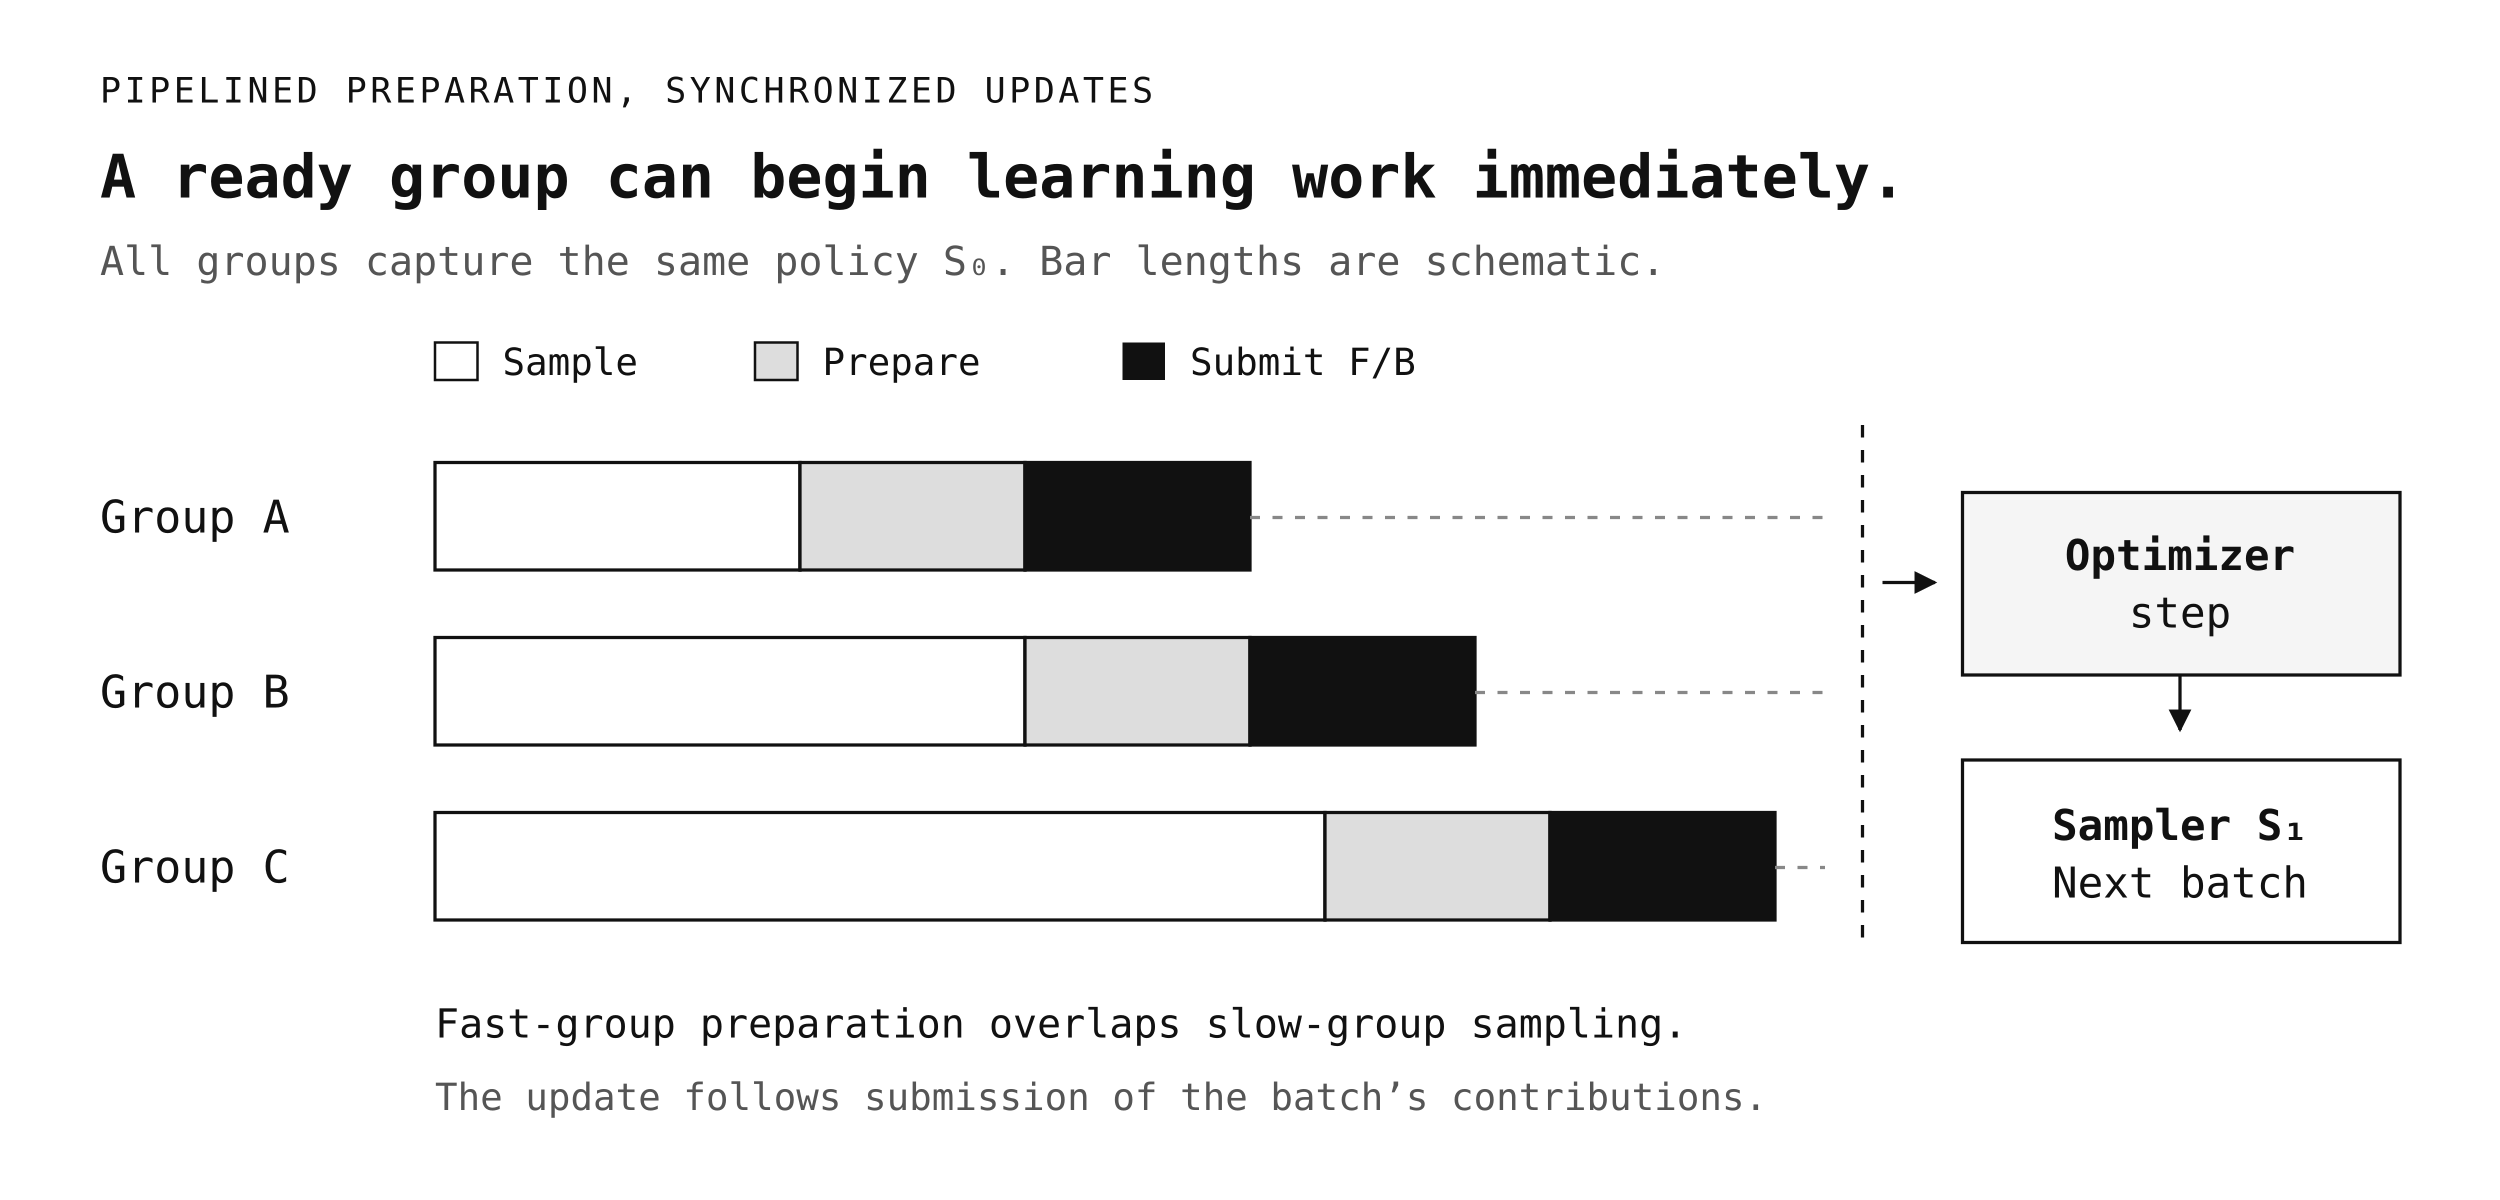
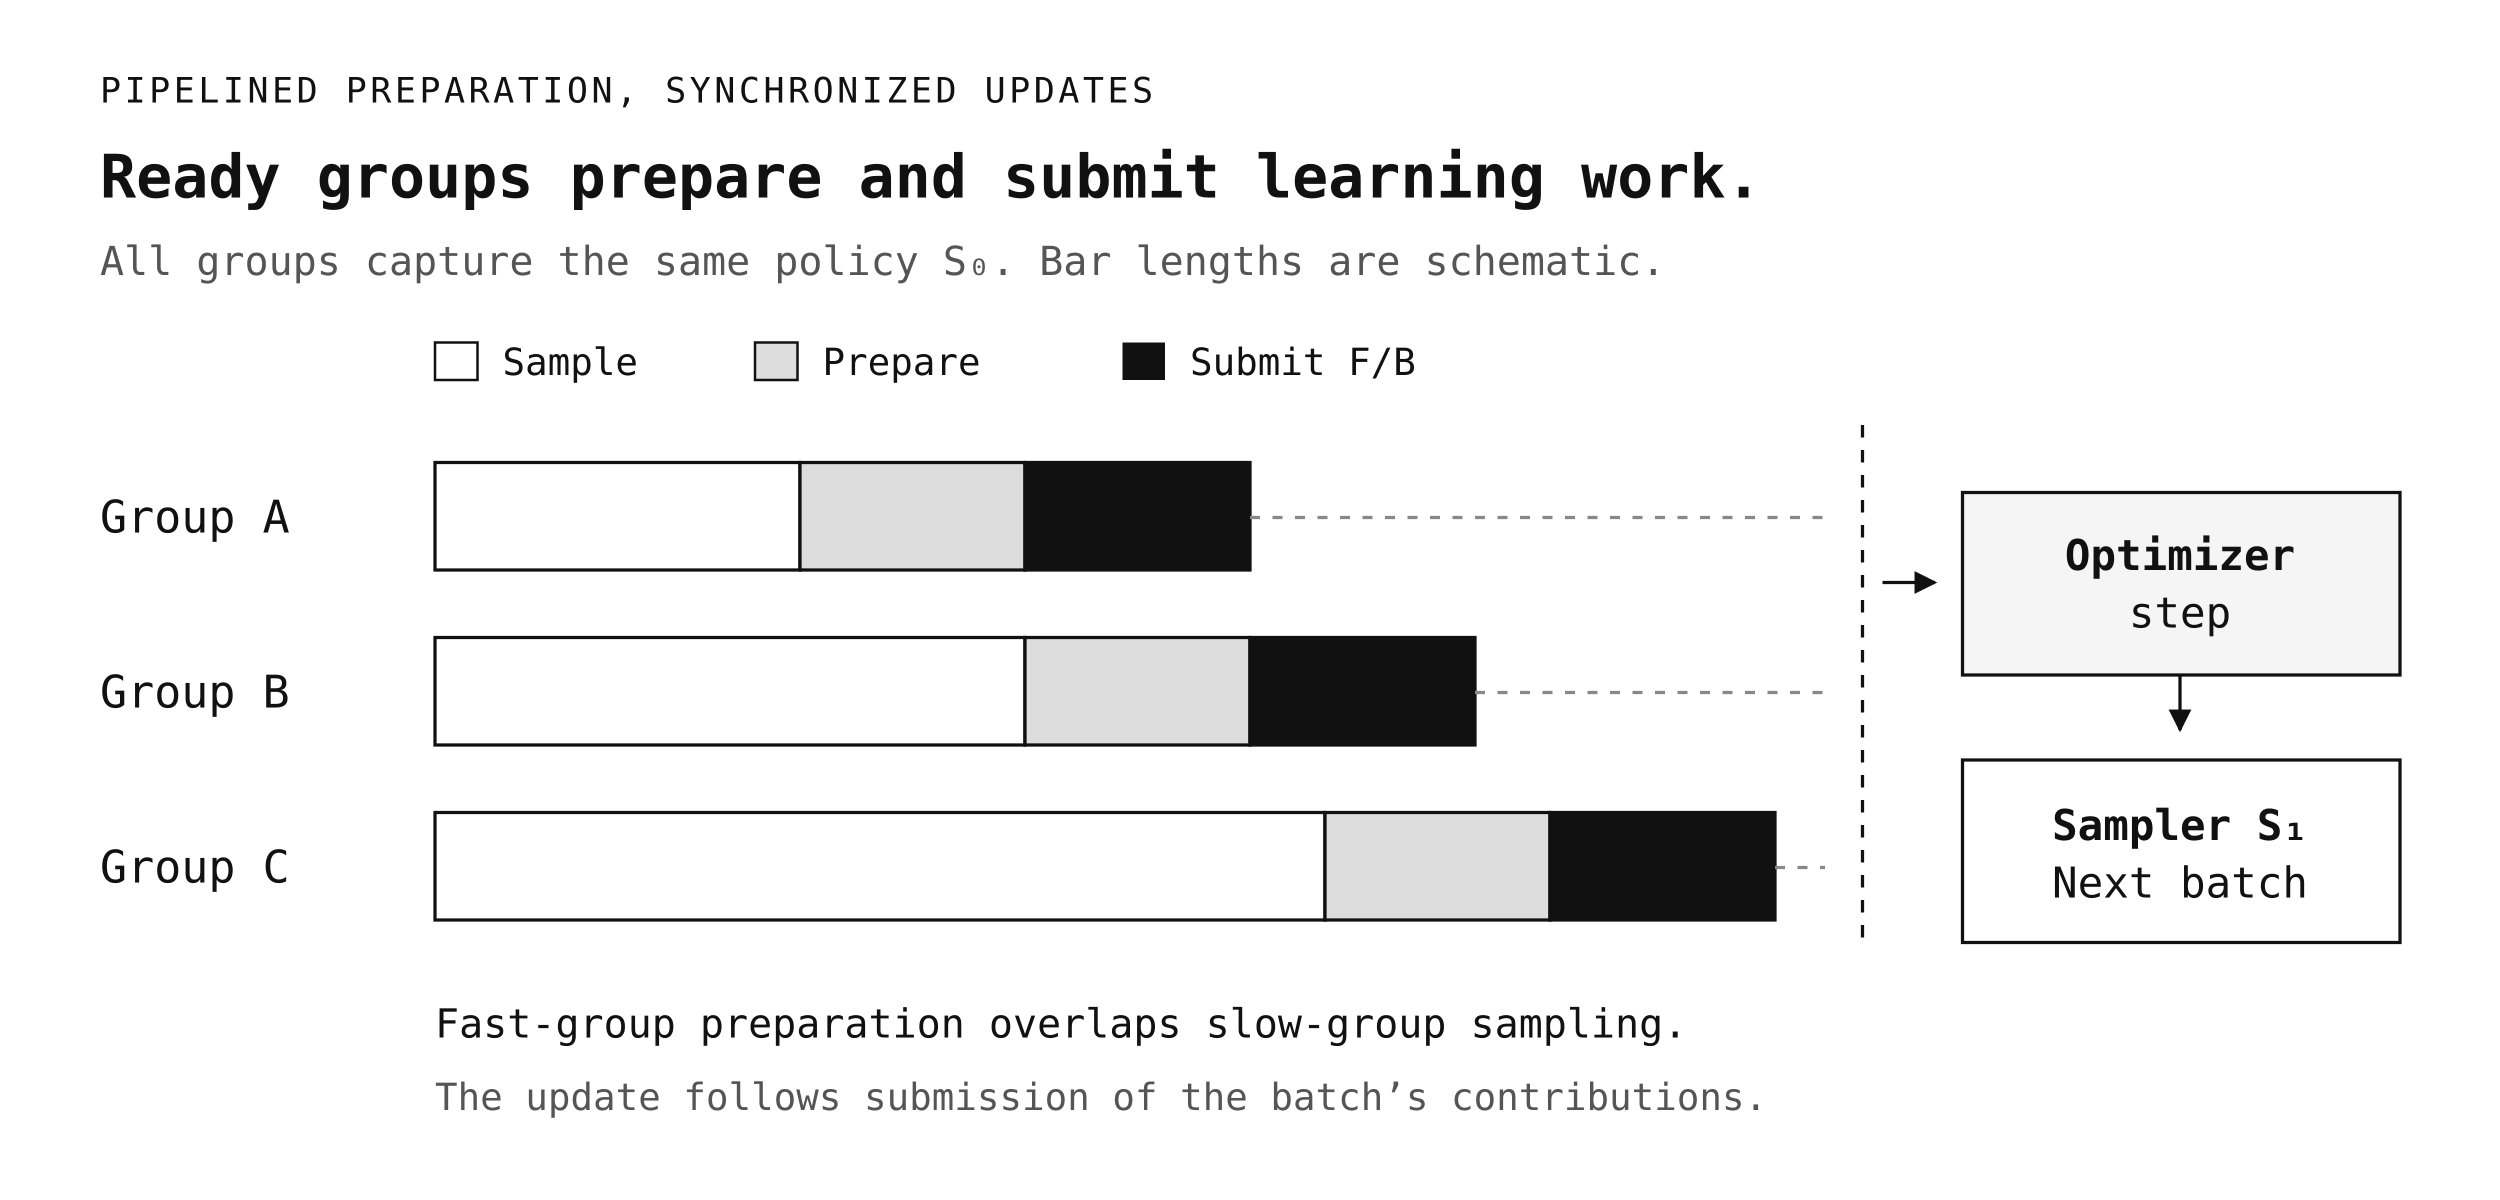
<svg xmlns="http://www.w3.org/2000/svg" width="1000" height="480" viewBox="0 0 1000 480" role="img" aria-labelledby="title desc">
  <defs>
    <marker id="arrow" viewBox="0 0 10 10" refX="9" refY="5" markerWidth="7" markerHeight="7" orient="auto">
      <path d="M0 0L10 5L0 10z" fill="#111" />
    </marker>
  </defs>
  <rect width="1000" height="480" fill="#fff" />
  <g font-family="ui-monospace, SFMono-Regular, Menlo, Consolas, monospace" fill="#111">
    <text x="40" y="41" font-size="14" letter-spacing="1.4">PIPELINED PREPARATION, SYNCHRONIZED UPDATES</text>
-     <text x="40" y="79" font-size="24" font-weight="700">A ready group can begin learning work immediately.</text>
+     <text x="40" y="79" font-size="24" font-weight="700">Ready groups prepare and submit learning work.</text>
    <text x="40" y="110" font-size="16" fill="#555">All groups capture the same policy S₀. Bar lengths are schematic.</text>
    <g font-size="15">
      <rect x="174" y="137" width="17" height="15" fill="#fff" stroke="#111" />
      <text x="201" y="150">Sample</text>
      <rect x="302" y="137" width="17" height="15" fill="#ddd" stroke="#111" />
      <text x="329" y="150">Prepare</text>
      <rect x="449" y="137" width="17" height="15" fill="#111" />
      <text x="476" y="150">Submit F/B</text>
    </g>
    <g font-size="18">
      <text x="40" y="213">Group A</text>
      <text x="40" y="283">Group B</text>
      <text x="40" y="353">Group C</text>
    </g>
    <g stroke="#111" stroke-width="1.3">
      <rect x="174" y="185" width="146" height="43" fill="#fff" />
      <rect x="320" y="185" width="90" height="43" fill="#ddd" />
      <rect x="410" y="185" width="90" height="43" fill="#111" />
      <rect x="174" y="255" width="236" height="43" fill="#fff" />
      <rect x="410" y="255" width="90" height="43" fill="#ddd" />
      <rect x="500" y="255" width="90" height="43" fill="#111" />
      <rect x="174" y="325" width="356" height="43" fill="#fff" />
      <rect x="530" y="325" width="90" height="43" fill="#ddd" />
      <rect x="620" y="325" width="90" height="43" fill="#111" />
      <path d="M500 207H730M590 277H730M710 347H730" fill="none" stroke="#888" stroke-dasharray="4 5" />
      <path d="M745 170V380" fill="none" stroke-dasharray="5 5" />
      <rect x="785" y="197" width="175" height="73" fill="#f5f5f5" />
      <path d="M753 233H774" fill="none" marker-end="url(#arrow)" />
      <path d="M872 270V292" fill="none" marker-end="url(#arrow)" />
      <rect x="785" y="304" width="175" height="73" fill="#fff" />
    </g>
    <g font-size="17" text-anchor="middle">
      <text x="872" y="228" font-weight="700">Optimizer</text>
      <text x="872" y="251">step</text>
      <text x="872" y="336" font-weight="700">Sampler S₁</text>
      <text x="872" y="359">Next batch</text>
    </g>
    <text x="174" y="415" font-size="16">Fast-group preparation overlaps slow-group sampling.</text>
    <text x="174" y="444" font-size="15" fill="#555">The update follows submission of the batch’s contributions.</text>
  </g>
</svg>
